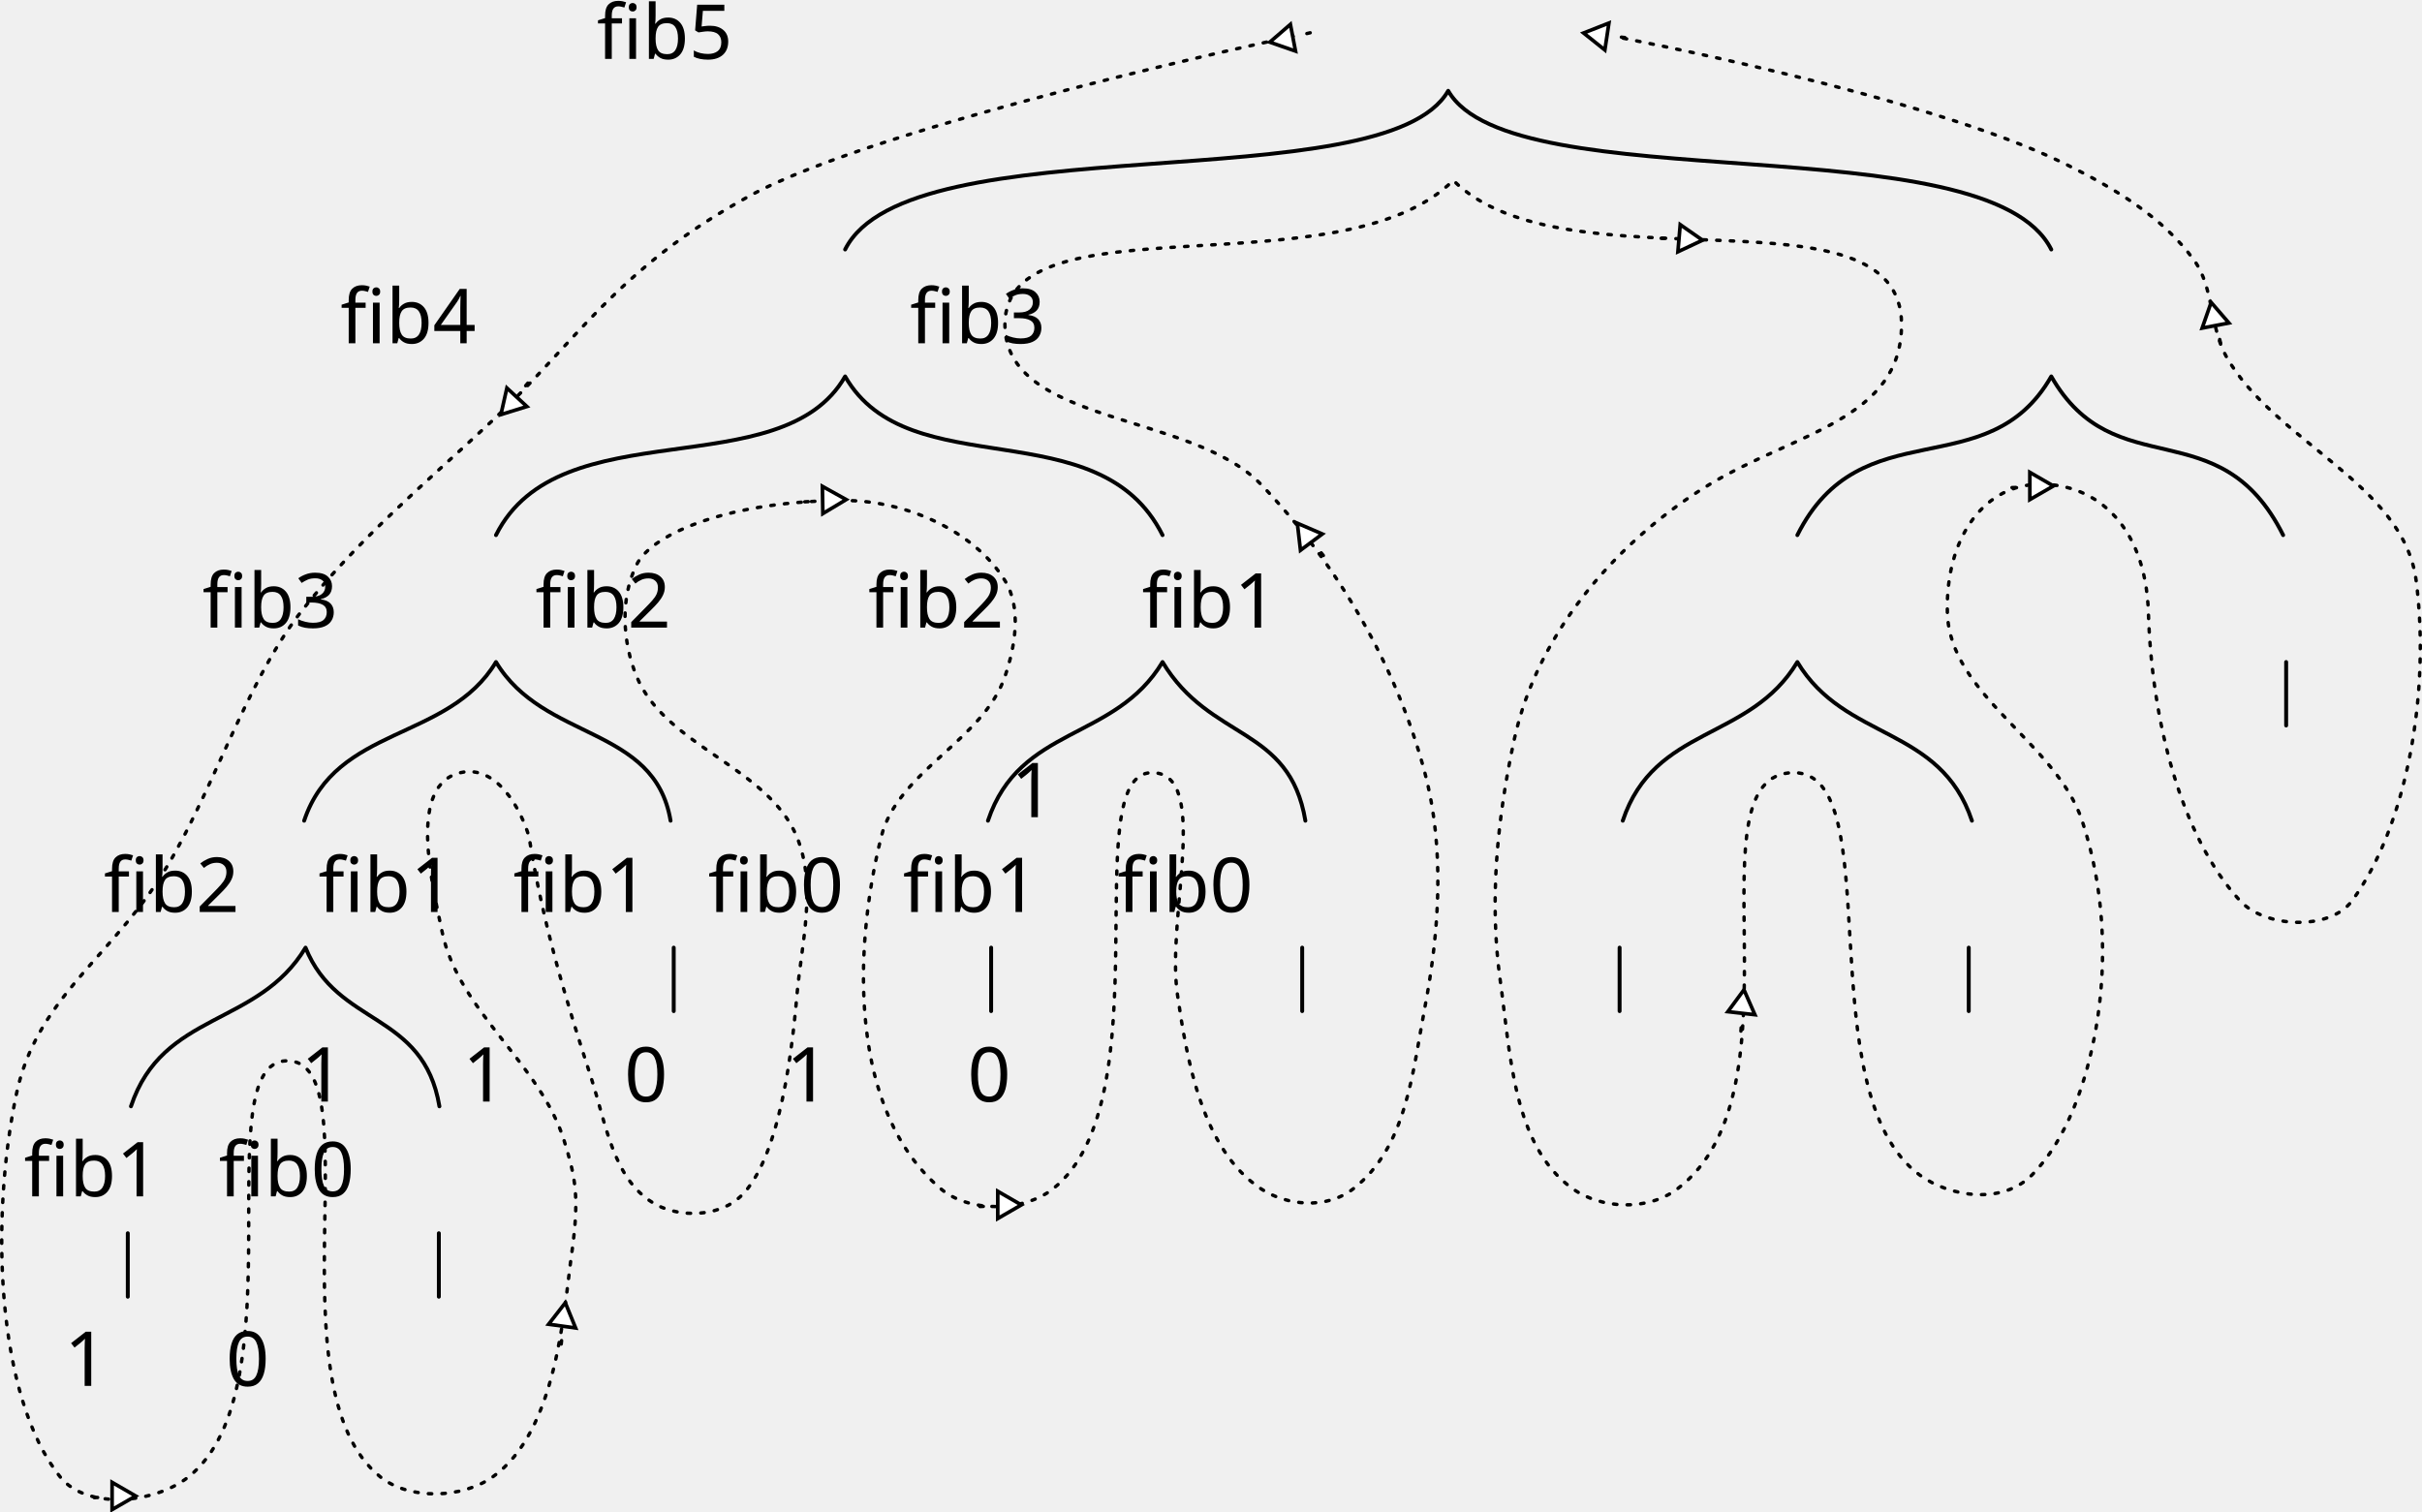
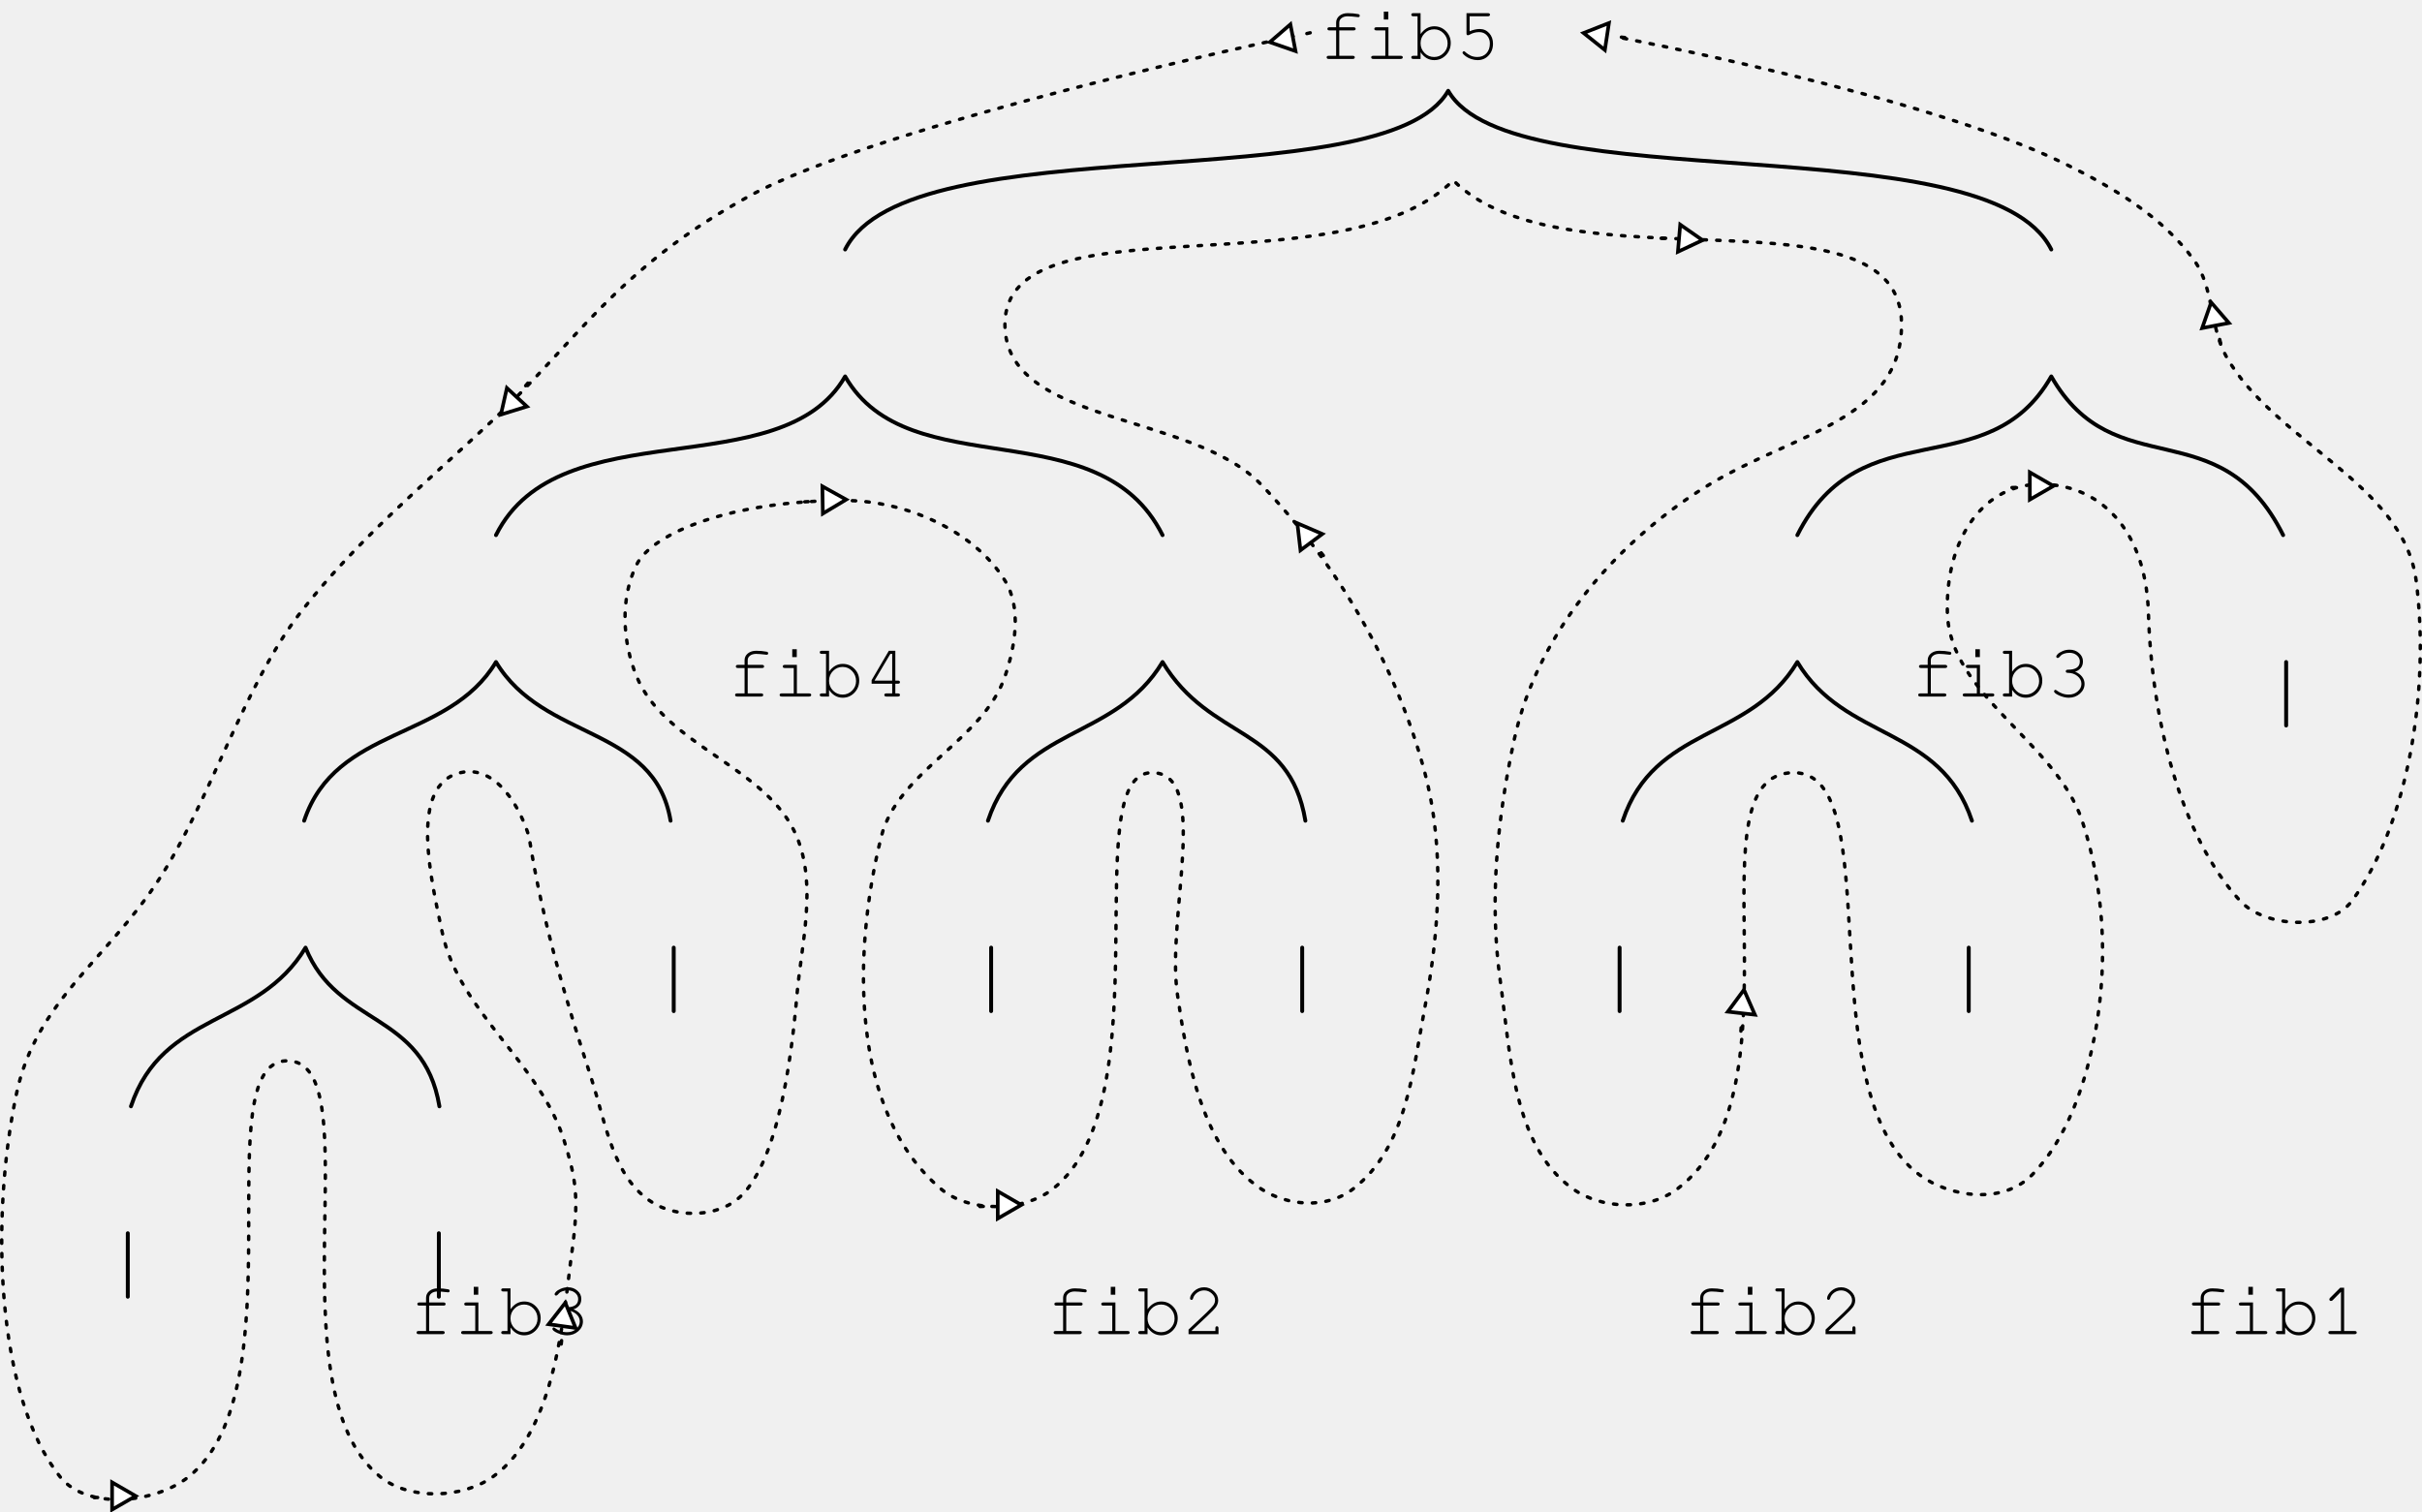
<svg xmlns="http://www.w3.org/2000/svg" width="351.274" height="219.234" id="svg2" version="1.1" style="display:inline">
  <defs id="defs4">
    <marker orient="auto" refY="0" refX="0" id="EmptyTriangleInL" style="overflow:visible">
-       <path id="path3954" d="m 5.77,0 -8.65,5 0,-10 8.65,5 z" style="fill:#ffffff;fill-rule:evenodd;stroke:#000000;stroke-width:1pt;marker-start:none" transform="matrix(-0.8,0,0,-0.8,4.8,0)" />
+       <path id="path3954" d="M 5.77,0 -2.88,5 V -5 Z" style="fill:#ffffff;fill-rule:evenodd;stroke:#000000;stroke-width:1pt;marker-start:none" transform="matrix(-0.8,0,0,-0.8,4.8,0)" />
    </marker>
    <marker orient="auto" refY="0" refX="0" id="EmptyTriangleOutL" style="overflow:visible">
      <path id="path3963" d="m 5.77,0 -8.65,5 0,-10 8.65,5 z" style="fill:#ffffff;fill-rule:evenodd;stroke:#000000;stroke-width:1pt;marker-start:none" transform="matrix(0.8,0,0,0.8,-4.8,0)" />
    </marker>
    <marker orient="auto" refY="0" refX="0" id="EmptyTriangleOutM" style="overflow:visible">
      <path id="path3966" d="m 5.77,0 -8.65,5 0,-10 8.65,5 z" style="fill:#ffffff;fill-rule:evenodd;stroke:#000000;stroke-width:1pt;marker-start:none" transform="matrix(0.4,0,0,0.4,-1.8,0)" />
    </marker>
    <marker orient="auto" refY="0" refX="0" id="EmptyTriangleInL-6" style="overflow:visible">
      <path id="path3954-0" d="m 5.77,0 -8.65,5 0,-10 8.65,5 z" style="fill:#ffffff;fill-rule:evenodd;stroke:#000000;stroke-width:1pt;marker-start:none" transform="matrix(-0.8,0,0,-0.8,4.8,0)" />
    </marker>
    <marker orient="auto" refY="0" refX="0" id="EmptyTriangleInL-9" style="overflow:visible">
      <path id="path3954-9" d="m 5.77,0 -8.65,5 0,-10 8.65,5 z" style="fill:#ffffff;fill-rule:evenodd;stroke:#000000;stroke-width:1pt;marker-start:none" transform="matrix(-0.8,0,0,-0.8,4.8,0)" />
    </marker>
    <marker orient="auto" refY="0" refX="0" id="EmptyTriangleInL-66" style="overflow:visible">
      <path id="path3954-1" d="m 5.77,0 -8.65,5 0,-10 8.65,5 z" style="fill:#ffffff;fill-rule:evenodd;stroke:#000000;stroke-width:1pt;marker-start:none" transform="matrix(-0.8,0,0,-0.8,4.8,0)" />
    </marker>
    <marker orient="auto" refY="0" refX="0" id="EmptyTriangleInL-8" style="overflow:visible">
      <path id="path3954-5" d="m 5.77,0 -8.65,5 0,-10 8.65,5 z" style="fill:#ffffff;fill-rule:evenodd;stroke:#000000;stroke-width:1pt;marker-start:none" transform="matrix(-0.8,0,0,-0.8,4.8,0)" />
    </marker>
    <marker orient="auto" refY="0" refX="0" id="EmptyTriangleInL-0" style="overflow:visible">
      <path id="path3954-7" d="m 5.77,0 -8.65,5 0,-10 8.65,5 z" style="fill:#ffffff;fill-rule:evenodd;stroke:#000000;stroke-width:1pt;marker-start:none" transform="matrix(-0.8,0,0,-0.8,4.8,0)" />
    </marker>
    <marker orient="auto" refY="0" refX="0" id="EmptyTriangleInL-7" style="overflow:visible">
      <path id="path3954-13" d="m 5.77,0 -8.65,5 0,-10 8.65,5 z" style="fill:#ffffff;fill-rule:evenodd;stroke:#000000;stroke-width:1pt;marker-start:none" transform="matrix(-0.8,0,0,-0.8,4.8,0)" />
    </marker>
    <marker orient="auto" refY="0" refX="0" id="EmptyTriangleInL-3" style="overflow:visible">
      <path id="path3954-96" d="m 5.77,0 -8.65,5 0,-10 8.65,5 z" style="fill:#ffffff;fill-rule:evenodd;stroke:#000000;stroke-width:1pt;marker-start:none" transform="matrix(-0.8,0,0,-0.8,4.8,0)" />
    </marker>
    <marker orient="auto" refY="0" refX="0" id="EmptyTriangleInL-81" style="overflow:visible">
      <path id="path3954-75" d="m 5.77,0 -8.65,5 0,-10 8.65,5 z" style="fill:#ffffff;fill-rule:evenodd;stroke:#000000;stroke-width:1pt;marker-start:none" transform="matrix(-0.8,0,0,-0.8,4.8,0)" />
    </marker>
    <marker orient="auto" refY="0" refX="0" id="EmptyTriangleInL-77" style="overflow:visible">
      <path id="path3954-3" d="m 5.77,0 -8.65,5 0,-10 8.65,5 z" style="fill:#ffffff;fill-rule:evenodd;stroke:#000000;stroke-width:1pt;marker-start:none" transform="matrix(-0.8,0,0,-0.8,4.8,0)" />
    </marker>
    <marker orient="auto" refY="0" refX="0" id="EmptyTriangleInL-89" style="overflow:visible">
      <path id="path3954-39" d="m 5.77,0 -8.65,5 0,-10 8.65,5 z" style="fill:#ffffff;fill-rule:evenodd;stroke:#000000;stroke-width:1pt;marker-start:none" transform="matrix(-0.8,0,0,-0.8,4.8,0)" />
    </marker>
    <marker orient="auto" refY="0" refX="0" id="EmptyTriangleInL-07" style="overflow:visible">
      <path id="path3954-6" d="m 5.77,0 -8.65,5 0,-10 8.65,5 z" style="fill:#ffffff;fill-rule:evenodd;stroke:#000000;stroke-width:1pt;marker-start:none" transform="matrix(-0.8,0,0,-0.8,4.8,0)" />
    </marker>
    <marker orient="auto" refY="0" refX="0" id="EmptyTriangleInL-82" style="overflow:visible">
      <path id="path3954-53" d="m 5.77,0 -8.65,5 0,-10 8.65,5 z" style="fill:#ffffff;fill-rule:evenodd;stroke:#000000;stroke-width:1pt;marker-start:none" transform="matrix(-0.8,0,0,-0.8,4.8,0)" />
    </marker>
  </defs>
  <g id="layer2" style="display:inline" transform="translate(843.4972,-41.74386)">
-     <text xml:space="preserve" style="font-size:24px;font-style:normal;font-variant:normal;font-weight:normal;font-stretch:normal;line-height:125%;letter-spacing:0px;word-spacing:0px;fill:#000000;fill-opacity:1;stroke:none;font-family:LMMono12;-inkscape-font-specification:LMMono12" x="-837.032" y="50.291" id="text4148">
-       <tspan id="tspan4150" x="-837.032" y="50.291" style="font-size:11px;font-style:normal;font-variant:normal;font-weight:normal;font-stretch:normal;font-family:Inconsolata LGC;-inkscape-font-specification:Inconsolata LGC" dx="0 0 0 0 0 0 0 0 0 0 0 0 0 0 0 0 0 0 0 0 0 0 0 0 0 0 0 0 3.4 0 0 3">                            fib5</tspan>
-       <tspan x="-837.032" y="64.041" id="tspan4152" style="font-size:11px;font-style:normal;font-variant:normal;font-weight:normal;font-stretch:normal;font-family:Inconsolata LGC;-inkscape-font-specification:Inconsolata LGC" />
-       <tspan x="-837.032" y="77.791" id="tspan4154" style="font-size:11px;font-style:normal;font-variant:normal;font-weight:normal;font-stretch:normal;font-family:Inconsolata LGC;-inkscape-font-specification:Inconsolata LGC" />
-       <tspan x="-837.032" y="91.541" id="tspan4156" style="font-size:11px;font-style:normal;font-variant:normal;font-weight:normal;font-stretch:normal;font-family:Inconsolata LGC;-inkscape-font-specification:Inconsolata LGC" dx="0 0 0 0 0 0 0 0 0 0 0 0 0 0 0 2 0 0 3 -5 0 0 0 0 0 0 0 0 0 0 0 0 0 0 0 0 0 0 0 0 0 5 0 0 3">               fib4                      fib3</tspan>
-       <tspan x="-837.032" y="105.291" id="tspan4158" style="font-size:11px;font-style:normal;font-variant:normal;font-weight:normal;font-stretch:normal;font-family:Inconsolata LGC;-inkscape-font-specification:Inconsolata LGC" />
-       <tspan x="-837.032" y="119.041" id="tspan4160" style="font-size:11px;font-style:normal;font-variant:normal;font-weight:normal;font-stretch:normal;font-family:Inconsolata LGC;-inkscape-font-specification:Inconsolata LGC" />
-       <tspan x="-837.032" y="132.791" id="tspan4162" style="font-size:11px;font-style:normal;font-variant:normal;font-weight:normal;font-stretch:normal;font-family:Inconsolata LGC;-inkscape-font-specification:Inconsolata LGC" dx="0 0 0 0 0 0 0 0 -2.5 0 0 3 -0.5 0 0 0 0 0 0 0 0 0 2 0 0 3 -5 0 0 0 0 0 0 0 0 0 1 0 0 3 -4 0 0 0 0 0 0 -1.3 0 0 3">        fib3          fib2          fib2       fib1</tspan>
-       <tspan x="-837.032" y="146.541" id="tspan4166" style="font-size:11px;font-style:normal;font-variant:normal;font-weight:normal;font-stretch:normal;font-family:Inconsolata LGC;-inkscape-font-specification:Inconsolata LGC" />
-       <tspan x="-837.032" y="160.291" id="tspan4200" style="font-size:11px;font-style:normal;font-variant:normal;font-weight:normal;font-stretch:normal;font-family:Inconsolata LGC;-inkscape-font-specification:Inconsolata LGC" dx="0 0 0 0 0 0 0 0 0 0 0 0 0 0 0 0 0 0 0 0 0 0 0 0 0 0 0 0 0 0 0 0 0 0 0 0 0 0 0 0 0 0 0 0 0 0 0 0 0 -2.7">                                                 1</tspan>
-       <tspan x="-837.032" y="174.041" id="tspan4172" style="font-size:11px;font-style:normal;font-variant:normal;font-weight:normal;font-stretch:normal;font-family:Inconsolata LGC;-inkscape-font-specification:Inconsolata LGC" dx="0 0 0 3 0 0 3 -6 0 0 0 3.2 0 0 3 -6.2 0 0 3 0 0 3 -6 0 0 2 0 0 3 -5 0 0 1.5 0 0 3 -4.5 0 0 0 -1 0 0 3">   fib2    fib1   fib1   fib0   fib1    fib0</tspan>
-       <tspan x="-837.032" y="187.791" id="tspan4196" style="font-size:11px;font-style:normal;font-variant:normal;font-weight:normal;font-stretch:normal;font-family:Inconsolata LGC;-inkscape-font-specification:Inconsolata LGC" />
-       <tspan x="-837.032" y="201.541" id="tspan4192" style="font-size:11px;font-style:normal;font-variant:normal;font-weight:normal;font-stretch:normal;font-family:Inconsolata LGC;-inkscape-font-specification:Inconsolata LGC" dx="0 0 0 0 0 0 0 0 0 0 0 0 0 1.7 -1.7 0 0 0 0 0 1.4 -1.4 0 0 0 0 0 0 0 0 0 0 0 0 0 0 0 0 0 0 0 0 -2.3">             1      1      0      1       0</tspan>
-       <tspan x="-837.032" y="215.291" id="tspan4174" style="font-size:11px;font-style:normal;font-variant:normal;font-weight:normal;font-stretch:normal;font-family:Inconsolata LGC;-inkscape-font-specification:Inconsolata LGC" dx="-3 0 0 3 0 0 0 -4 0 0 3">fib1   fib0</tspan>
-       <tspan x="-837.032" y="229.041" id="tspan4178" style="font-size:11px;font-style:normal;font-variant:normal;font-weight:normal;font-stretch:normal;font-family:Inconsolata LGC;-inkscape-font-specification:Inconsolata LGC" />
-       <tspan x="-837.032" y="242.791" id="tspan4182" style="font-size:11px;font-style:normal;font-variant:normal;font-weight:normal;font-stretch:normal;font-family:Inconsolata LGC;-inkscape-font-specification:Inconsolata LGC" dx="0 1.9 -1.9 0 0 0 0 0 0.8"> 1      0</tspan>
+     <text xml:space="preserve" style="font-style:normal;font-variant:normal;font-weight:normal;font-stretch:normal;line-height:0%;font-family:FreeMono;-inkscape-font-specification:FreeMono;letter-spacing:0px;word-spacing:0px;fill:#000000;fill-opacity:1;stroke:none" x="-837.032" y="50.291" id="text4148">
+       <tspan id="tspan4150" x="-837.032" y="50.291" style="font-style:normal;font-variant:normal;font-weight:normal;font-stretch:normal;font-size:11px;line-height:1.25;font-family:FreeMono;-inkscape-font-specification:FreeMono" dx="0 0 0 0 0 0 0 0 0 0 0 0 0 0 0 0 0 0 0 0 0 0 0 0 0 0 0 0 3.4 0 0 3">                            fib5</tspan>
+       <tspan x="-837.032" y="82.783" id="tspan4152" style="font-style:normal;font-variant:normal;font-weight:normal;font-stretch:normal;font-size:11px;line-height:1.25;font-family:FreeMono;-inkscape-font-specification:FreeMono"> </tspan>
+       <tspan x="-837.032" y="112.783" id="tspan4154" style="font-style:normal;font-variant:normal;font-weight:normal;font-stretch:normal;font-size:11px;line-height:1.25;font-family:FreeMono;-inkscape-font-specification:FreeMono"> </tspan>
+       <tspan x="-837.032" y="142.783" id="tspan4156" style="font-style:normal;font-variant:normal;font-weight:normal;font-stretch:normal;font-size:11px;line-height:1.25;font-family:FreeMono;-inkscape-font-specification:FreeMono" dx="0 0 0 0 0 0 0 0 0 0 0 0 0 0 0 2 0 0 3 -5 0 0 0 0 0 0 0 0 0 0 0 0 0 0 0 0 0 0 0 0 0 5 0 0 3">               fib4                      fib3</tspan>
+       <tspan x="-837.032" y="175.275" id="tspan4158" style="font-style:normal;font-variant:normal;font-weight:normal;font-stretch:normal;font-size:11px;line-height:1.25;font-family:FreeMono;-inkscape-font-specification:FreeMono"> </tspan>
+       <tspan x="-837.032" y="205.275" id="tspan4160" style="font-style:normal;font-variant:normal;font-weight:normal;font-stretch:normal;font-size:11px;line-height:1.25;font-family:FreeMono;-inkscape-font-specification:FreeMono"> </tspan>
+       <tspan x="-837.032" y="235.275" id="tspan4162" style="font-style:normal;font-variant:normal;font-weight:normal;font-stretch:normal;font-size:11px;line-height:1.25;font-family:FreeMono;-inkscape-font-specification:FreeMono" dx="0 0 0 0 0 0 0 0 -2.5 0 0 3 -0.5 0 0 0 0 0 0 0 0 0 2 0 0 3 -5 0 0 0 0 0 0 0 0 0 1 0 0 3 -4 0 0 0 0 0 0 -1.3 0 0 3">        fib3          fib2          fib2       fib1</tspan>
+       <tspan x="-837.032" y="267.767" id="tspan4166" style="font-style:normal;font-variant:normal;font-weight:normal;font-stretch:normal;font-size:11px;line-height:1.25;font-family:FreeMono;-inkscape-font-specification:FreeMono"> </tspan>
+       <tspan x="-837.032" y="297.767" id="tspan4200" style="font-style:normal;font-variant:normal;font-weight:normal;font-stretch:normal;font-size:11px;line-height:1.25;font-family:FreeMono;-inkscape-font-specification:FreeMono" dx="0 0 0 0 0 0 0 0 0 0 0 0 0 0 0 0 0 0 0 0 0 0 0 0 0 0 0 0 0 0 0 0 0 0 0 0 0 0 0 0 0 0 0 0 0 0 0 0 0 -2.7">                                                 1</tspan>
+       <tspan x="-837.032" y="330.259" id="tspan4172" style="font-style:normal;font-variant:normal;font-weight:normal;font-stretch:normal;font-size:11px;line-height:1.25;font-family:FreeMono;-inkscape-font-specification:FreeMono" dx="0 0 0 3 0 0 3 -6 0 0 0 3.2 0 0 3 -6.2 0 0 3 0 0 3 -6 0 0 2 0 0 3 -5 0 0 1.5 0 0 3 -4.5 0 0 0 -1 0 0 3">   fib2    fib1   fib1   fib0   fib1    fib0</tspan>
+       <tspan x="-837.032" y="362.751" id="tspan4196" style="font-style:normal;font-variant:normal;font-weight:normal;font-stretch:normal;font-size:11px;line-height:1.25;font-family:FreeMono;-inkscape-font-specification:FreeMono"> </tspan>
+       <tspan x="-837.032" y="392.751" id="tspan4192" style="font-style:normal;font-variant:normal;font-weight:normal;font-stretch:normal;font-size:11px;line-height:1.25;font-family:FreeMono;-inkscape-font-specification:FreeMono" dx="0 0 0 0 0 0 0 0 0 0 0 0 0 1.7 -1.7 0 0 0 0 0 1.4 -1.4 0 0 0 0 0 0 0 0 0 0 0 0 0 0 0 0 0 0 0 0 -2.3">             1      1      0      1       0</tspan>
+       <tspan x="-837.032" y="425.243" id="tspan4174" style="font-style:normal;font-variant:normal;font-weight:normal;font-stretch:normal;font-size:11px;line-height:1.25;font-family:FreeMono;-inkscape-font-specification:FreeMono" dx="-3 0 0 3 0 0 0 -4 0 0 3">fib1   fib0</tspan>
+       <tspan x="-837.032" y="457.735" id="tspan4178" style="font-style:normal;font-variant:normal;font-weight:normal;font-stretch:normal;font-size:11px;line-height:1.25;font-family:FreeMono;-inkscape-font-specification:FreeMono"> </tspan>
+       <tspan x="-837.032" y="490.227" id="tspan4182" style="font-style:normal;font-variant:normal;font-weight:normal;font-stretch:normal;font-size:11px;line-height:1.25;font-family:FreeMono;-inkscape-font-specification:FreeMono" dx="0 1.9 -1.9 0 0 0 0 0 0.8"> 1      0</tspan>
    </text>
  </g>
  <g id="layer3" style="display:inline" transform="translate(843.4972,-41.74386)">
    <path style="fill:none;stroke:#000000;stroke-width:0.567;stroke-linecap:round;stroke-linejoin:round;stroke-miterlimit:4;stroke-opacity:1;stroke-dasharray:none" d="m -799.385,160.798 c 4.604,-13.81 20.917,-11.509 27.823,-23.017 6.905,11.509 23.017,9.207 25.319,23.017" id="path5042" />
    <path style="fill:none;stroke:#000000;stroke-width:0.567;stroke-linecap:round;stroke-linejoin:round;stroke-miterlimit:4;stroke-opacity:1;stroke-dasharray:none" d="m -700.208,160.798 c 4.603,-13.81 18.414,-11.509 25.319,-23.017 6.905,11.509 18.414,9.207 20.716,23.017" id="path5044" />
    <path style="fill:none;stroke:#000000;stroke-width:0.567;stroke-linecap:round;stroke-linejoin:round;stroke-miterlimit:4;stroke-opacity:1;stroke-dasharray:none" d="m -608.139,160.798 c 4.603,-13.81 18.414,-11.509 25.319,-23.017 6.905,11.509 20.716,9.207 25.319,23.017" id="path5046" />
    <path style="fill:none;stroke:#000000;stroke-width:0.567;stroke-linecap:round;stroke-linejoin:round;stroke-miterlimit:4;stroke-opacity:1;stroke-dasharray:none" d="m -824.502,202.23 c 4.604,-13.81 18.414,-11.509 25.319,-23.017 4.604,11.509 17.114,9.207 19.415,23.017" id="path5048" />
    <path style="fill:none;stroke:#000000;stroke-width:0.567;stroke-linecap:round;stroke-linejoin:round;stroke-miterlimit:4;stroke-opacity:1;stroke-dasharray:none;display:inline" d="m -720.924,77.935 c 9.207,-18.414 78.259,-6.905 87.466,-23.017 9.207,16.112 78.259,4.603 87.466,23.017" id="path4206" />
    <path style="fill:none;stroke:#000000;stroke-width:0.567;stroke-linecap:round;stroke-linejoin:round;stroke-miterlimit:4;stroke-opacity:1;stroke-dasharray:none;display:inline" d="m -771.562,119.367 c 9.207,-18.414 41.431,-6.905 50.638,-23.017 9.207,16.112 36.828,4.603 46.035,23.017" id="path4976" />
    <path style="fill:none;stroke:#000000;stroke-width:0.567;stroke-linecap:round;stroke-linejoin:round;stroke-miterlimit:4;stroke-opacity:1;stroke-dasharray:none;display:inline" d="m -582.819,119.367 c 9.207,-18.414 27.621,-6.905 36.828,-23.017 9.207,16.112 24.421,4.603 33.628,23.017" id="path4978" />
    <path style="fill:none;stroke:#000000;stroke-width:0.567;stroke-linecap:round;stroke-linejoin:round;stroke-miterlimit:4;stroke-opacity:1;stroke-dasharray:none;display:inline" d="m -745.783,179.212 0,9.207" id="path4980-1" />
    <path style="fill:none;stroke:#000000;stroke-width:0.567;stroke-linecap:round;stroke-linejoin:round;stroke-miterlimit:4;stroke-opacity:1;stroke-dasharray:none;display:inline" d="m -699.748,179.212 0,9.207" id="path4980-2" />
    <path style="fill:none;stroke:#000000;stroke-width:0.567;stroke-linecap:round;stroke-linejoin:round;stroke-miterlimit:4;stroke-opacity:1;stroke-dasharray:none;display:inline" d="m -654.634,179.212 0,9.207" id="path4980-4" />
    <path style="fill:none;stroke:#000000;stroke-width:0.567;stroke-linecap:round;stroke-linejoin:round;stroke-miterlimit:4;stroke-opacity:1;stroke-dasharray:none;display:inline" d="m -608.599,179.212 0,9.207" id="path4980-5" />
    <path style="fill:none;stroke:#000000;stroke-width:0.567;stroke-linecap:round;stroke-linejoin:round;stroke-miterlimit:4;stroke-opacity:1;stroke-dasharray:none;display:inline" d="m -557.961,179.212 0,9.207" id="path4980-3" />
    <path style="fill:none;stroke:#000000;stroke-width:0.567;stroke-linecap:round;stroke-linejoin:round;stroke-miterlimit:4;stroke-opacity:1;stroke-dasharray:none;display:inline" d="m -511.926,137.781 0,9.207" id="path4980" />
    <path style="fill:none;stroke:#000000;stroke-width:0.567;stroke-linecap:round;stroke-linejoin:round;stroke-miterlimit:4;stroke-opacity:1;stroke-dasharray:none;display:inline" d="m -824.963,220.643 0,9.207" id="path4980-6" />
    <path style="fill:none;stroke:#000000;stroke-width:0.567;stroke-linecap:round;stroke-linejoin:round;stroke-miterlimit:4;stroke-opacity:1;stroke-dasharray:none;display:inline" d="m -779.849,220.643 0,9.207" id="path4980-24" />
  </g>
  <g id="layer4" style="display:inline" transform="translate(843.4972,-41.74386)">
    <path style="fill:none;stroke:#000000;stroke-width:0.494;stroke-linecap:round;stroke-linejoin:round;stroke-miterlimit:4;stroke-opacity:1;stroke-dasharray:0.494, 1.481;stroke-dashoffset:0;display:inline" d="m -655.949,47.005 c 0,0 -59.722,12.654 -78.954,23.222 -19.233,10.568 -25.138,21.268 -37.155,32.511 -9.593,8.974 -19.817,17.485 -27.866,27.866 -8.263,10.658 -13.144,27.48 -20.663,38.935 -7.519,11.455 -17.677,17.542 -20.492,30.731 -3.903,18.285 -2.967,44.122 6.322,55.733 3.868,4.836 13.722,3.843 18.578,0 16.215,-12.833 2.365,-60.165 14.255,-60.377 12.643,-0.226 -2.502,47.492 13.611,60.377 4.232,3.384 11.831,3.129 16.255,0 9.384,-6.637 10.332,-24.247 11.489,-32.511 1.157,-8.264 0.498,-11.065 -1.1,-16.255 -3.431,-11.145 -15.268,-18.779 -17.678,-30.188 -1.61,-7.622 -4.953,-21.497 2.644,-23.222 5.325,-1.209 8.776,5.385 9.933,9.289 1.973,12.548 5.416,23.897 8.967,34.833 2.246,6.974 3.212,14.671 8.967,18.255 3.285,2.046 8.36,2.1 11.611,0 6.253,-4.038 8.437,-19.916 9.289,-29.866 0.66,-7.712 2.962,-16.07 0,-23.222 -4.189,-10.114 -19.033,-13.108 -23.222,-23.222 -2.074,-5.006 -2.423,-11.409 0,-16.255 2.322,-4.644 13.933,-9.289 30.188,-9.289 8.654,0 18.672,4.249 23.222,11.611 2.442,3.951 1.5,9.538 0,13.933 -3.158,9.256 -15.561,13.734 -17.933,23.222 -4.189,16.756 -4.548,39.941 8.644,51.088 4.139,3.497 12.004,3.359 16.255,0 16.232,-12.825 3.279,-60.377 14.355,-60.377 8.588,0 2.066,20.9 3.691,32.135 1.371,9.482 3.584,22.606 12.142,28.242 3.718,2.448 9.448,3.022 13.355,0 7.77,-6.01 8.626,-17.032 10.389,-26.288 2.126,-11.162 2.902,-23.103 0,-34.089 -4.093,-15.493 -12.654,-30.233 -23.744,-41.799 -10.108,-10.542 -37.155,-8.617 -37.155,-23.222 0,-18.578 48.766,-4.644 65.021,-20.9 16.255,16.255 65.021,0 65.021,20.9 0,13.834 -15.486,15.736 -27.866,23.222 -12.558,7.593 -24.836,20.784 -28.344,37.155 -2.427,11.325 -3.605,23.256 -2,34.746 1.479,10.584 1.834,24.086 10.545,30.276 4.118,2.926 10.831,3.266 15.155,0 19.049,-14.386 1.216,-60.377 16.878,-60.377 13.914,0 1.846,46.303 18.277,58.377 4.366,3.208 11.973,4.323 16.255,0 5.111,-5.159 7.958,-13.616 9.289,-21.222 1.738,-9.934 1.176,-20.617 -2,-30.188 -3.775,-11.378 -19.23,-18.205 -19.544,-30.188 -0.28,-10.692 5.116,-18.079 12.578,-18.578 8.281,-0.553 16.172,5.323 16.578,18.578 0.48,15.677 4.702,32.454 13.289,41.799 3.666,3.99 13.054,4.372 16.255,0 7.98,-10.9 11.38,-30.285 9.289,-46.444 -1.823,-14.086 -20.582,-20.131 -27.544,-32.511 -2.4,-4.267 -1.782,-9.962 -4.644,-13.933 -4.526,-6.28 -11.64,-10.499 -18.578,-13.933 -20.387,-10.091 -65.666,-18.578 -65.666,-18.578" id="path5050" />
    <path style="fill:none;stroke:#000000;stroke-width:0.494;stroke-linecap:round;stroke-linejoin:round;stroke-miterlimit:4;stroke-opacity:1;stroke-dasharray:0.494, 11.849;stroke-dashoffset:0;marker-end:url(#EmptyTriangleInL);display:inline" d="m -653.474,46.499 c -6.176,1.422 -5.946,1.378 -5.946,1.378" id="path4615-4" />
    <path style="fill:none;stroke:#000000;stroke-width:0.494;stroke-linecap:round;stroke-linejoin:round;stroke-miterlimit:4;stroke-opacity:1;stroke-dasharray:0.494, 5.924;stroke-dashoffset:0;marker-end:url(#EmptyTriangleInL);display:inline" d="m -766.937,97.317 c -4.133,4.805 -3.974,4.633 -3.974,4.633" id="path4615-3" />
    <path style="fill:none;stroke:#000000;stroke-width:0.494;stroke-linecap:round;stroke-linejoin:round;stroke-miterlimit:4;stroke-opacity:1;stroke-dasharray:0.494, 5.924;stroke-dashoffset:0;marker-end:url(#EmptyTriangleInL);display:inline" d="m -829.829,258.991 c 6.334,-0.235 6.099,-0.235 6.099,-0.235" id="path4615-8" />
    <path style="fill:none;stroke:#000000;stroke-width:0.494;stroke-linecap:round;stroke-linejoin:round;stroke-miterlimit:4;stroke-opacity:1;stroke-dasharray:0.494, 5.924;stroke-dashoffset:0;marker-end:url(#EmptyTriangleInL);display:inline" d="m -762.098,236.71 c 0.636,-6.306 0.604,-6.074 0.604,-6.074" id="path4615-1" />
    <path style="fill:none;stroke:#000000;stroke-width:0.494;stroke-linecap:round;stroke-linejoin:round;stroke-miterlimit:4;stroke-opacity:1;stroke-dasharray:0.494, 5.924;stroke-dashoffset:0;marker-end:url(#EmptyTriangleInL);display:inline" d="m -726.776,114.538 c 6.329,-0.331 6.095,-0.327 6.095,-0.327" id="path4615-6" />
    <path style="fill:none;stroke:#000000;stroke-width:0.494;stroke-linecap:round;stroke-linejoin:round;stroke-miterlimit:4;stroke-opacity:1;stroke-dasharray:0.494, 5.924;stroke-dashoffset:0;marker-end:url(#EmptyTriangleInL);display:inline" d="m -701.378,216.767 c 6.334,-0.235 6.099,-0.235 6.099,-0.235" id="path4615-37" />
    <path style="fill:none;stroke:#000000;stroke-width:0.494;stroke-linecap:round;stroke-linejoin:round;stroke-miterlimit:4;stroke-opacity:1;stroke-dasharray:0.494, 5.924;stroke-dashoffset:0;marker-end:url(#EmptyTriangleInL);display:inline" d="m -651.566,122.325 c -3.968,-4.942 -3.828,-4.754 -3.828,-4.754" id="path4615-9" />
    <path style="fill:none;stroke:#000000;stroke-width:0.494;stroke-linecap:round;stroke-linejoin:round;stroke-miterlimit:4;stroke-opacity:1;stroke-dasharray:0.494, 5.924;stroke-dashoffset:0;marker-end:url(#EmptyTriangleInL);display:inline" d="m -602.576,76.313 c 6.331,0.304 6.097,0.284 6.097,0.284" id="path4615-38" />
    <path style="fill:none;stroke:#000000;stroke-width:0.494;stroke-linecap:round;stroke-linejoin:round;stroke-miterlimit:4;stroke-opacity:1;stroke-dasharray:0.494, 5.924;stroke-dashoffset:0;marker-end:url(#EmptyTriangleInL);display:inline" d="m -591.006,191.321 c 0.481,-6.32 0.455,-6.087 0.455,-6.087" id="path4615-46" />
    <path style="fill:none;stroke:#000000;stroke-width:0.494;stroke-linecap:round;stroke-linejoin:round;stroke-miterlimit:4;stroke-opacity:1;stroke-dasharray:0.494, 5.924;stroke-dashoffset:0;marker-end:url(#EmptyTriangleInL);display:inline" d="m -551.69,112.475 c 6.334,-0.235 6.099,-0.235 6.099,-0.235" id="path4615-66" />
    <path style="fill:none;stroke:#000000;stroke-width:0.494;stroke-linecap:round;stroke-linejoin:round;stroke-miterlimit:4;stroke-opacity:1;stroke-dasharray:0.494, 5.924;stroke-dashoffset:0;marker-end:url(#EmptyTriangleInL);display:inline" d="m -521.45,91.466 c -1.416,-6.178 -1.372,-5.947 -1.372,-5.947" id="path4615-68" />
    <path style="fill:none;stroke:#000000;stroke-width:0.494;stroke-linecap:round;stroke-linejoin:round;stroke-miterlimit:4;stroke-opacity:1;stroke-dasharray:0.494, 5.924;stroke-dashoffset:0;marker-end:url(#EmptyTriangleInL);display:inline" d="m -607.845,47.188 c -6.299,-0.705 -6.067,-0.67 -6.067,-0.67" id="path4615-7" />
  </g>
</svg>
